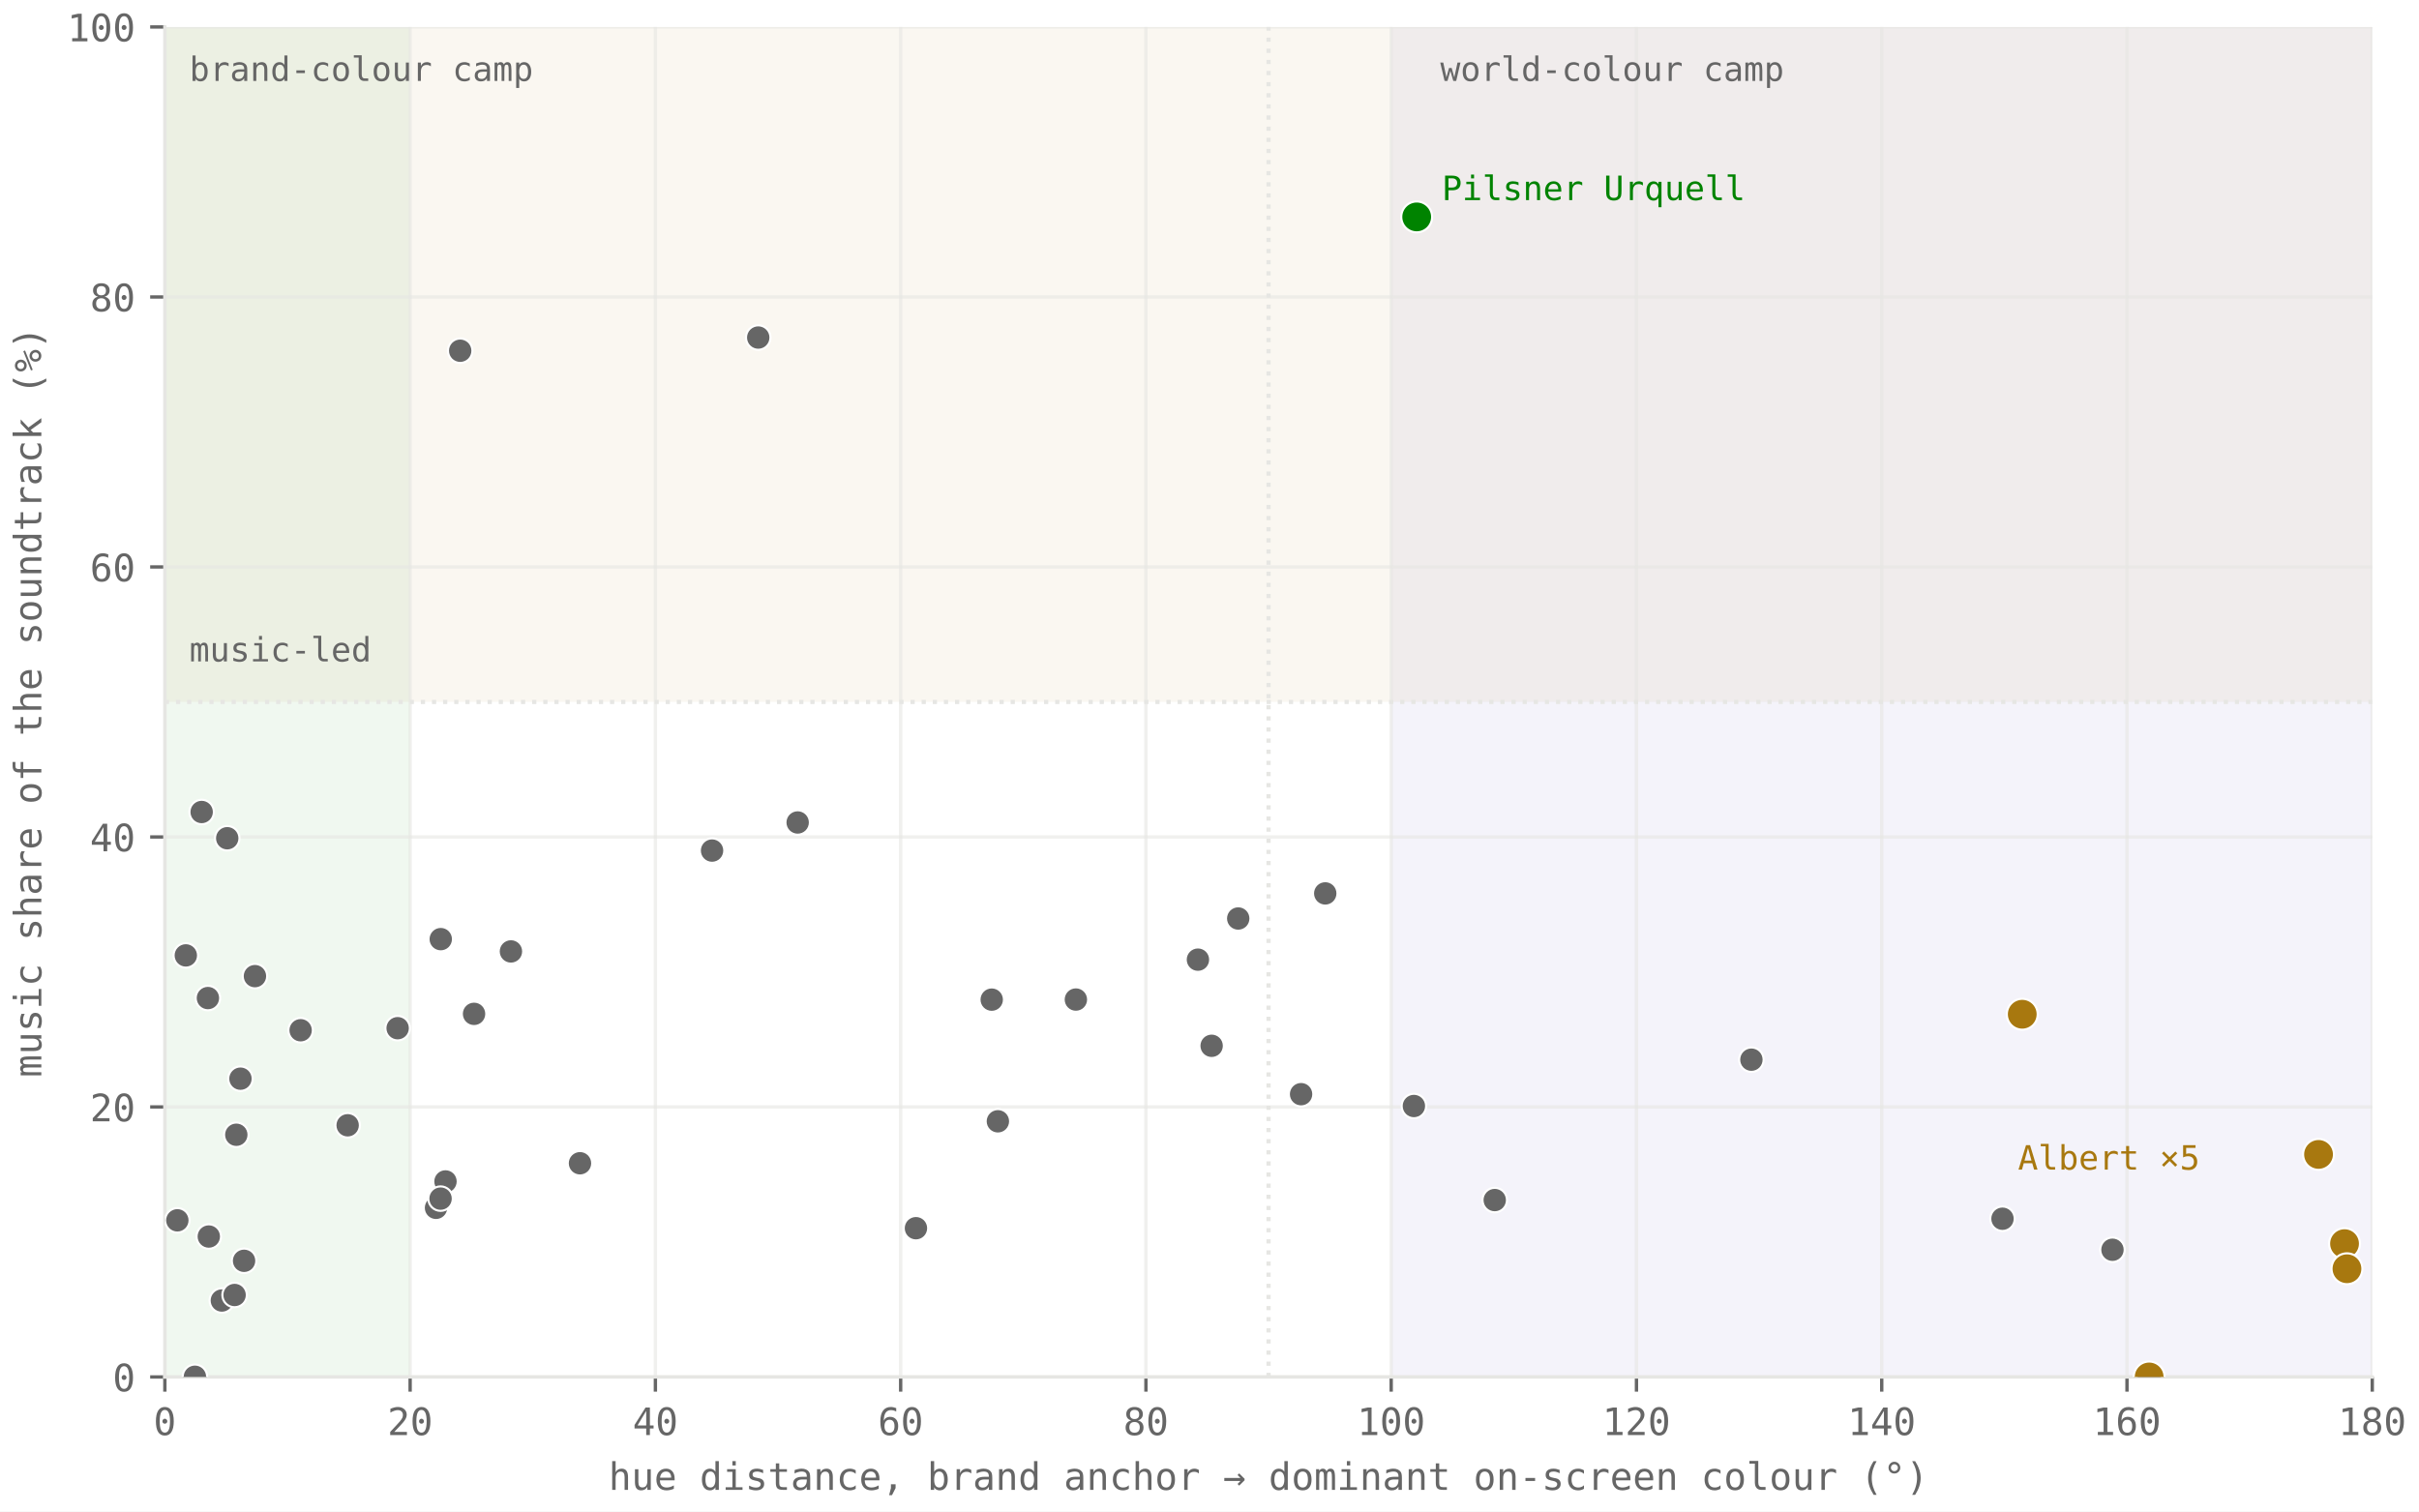
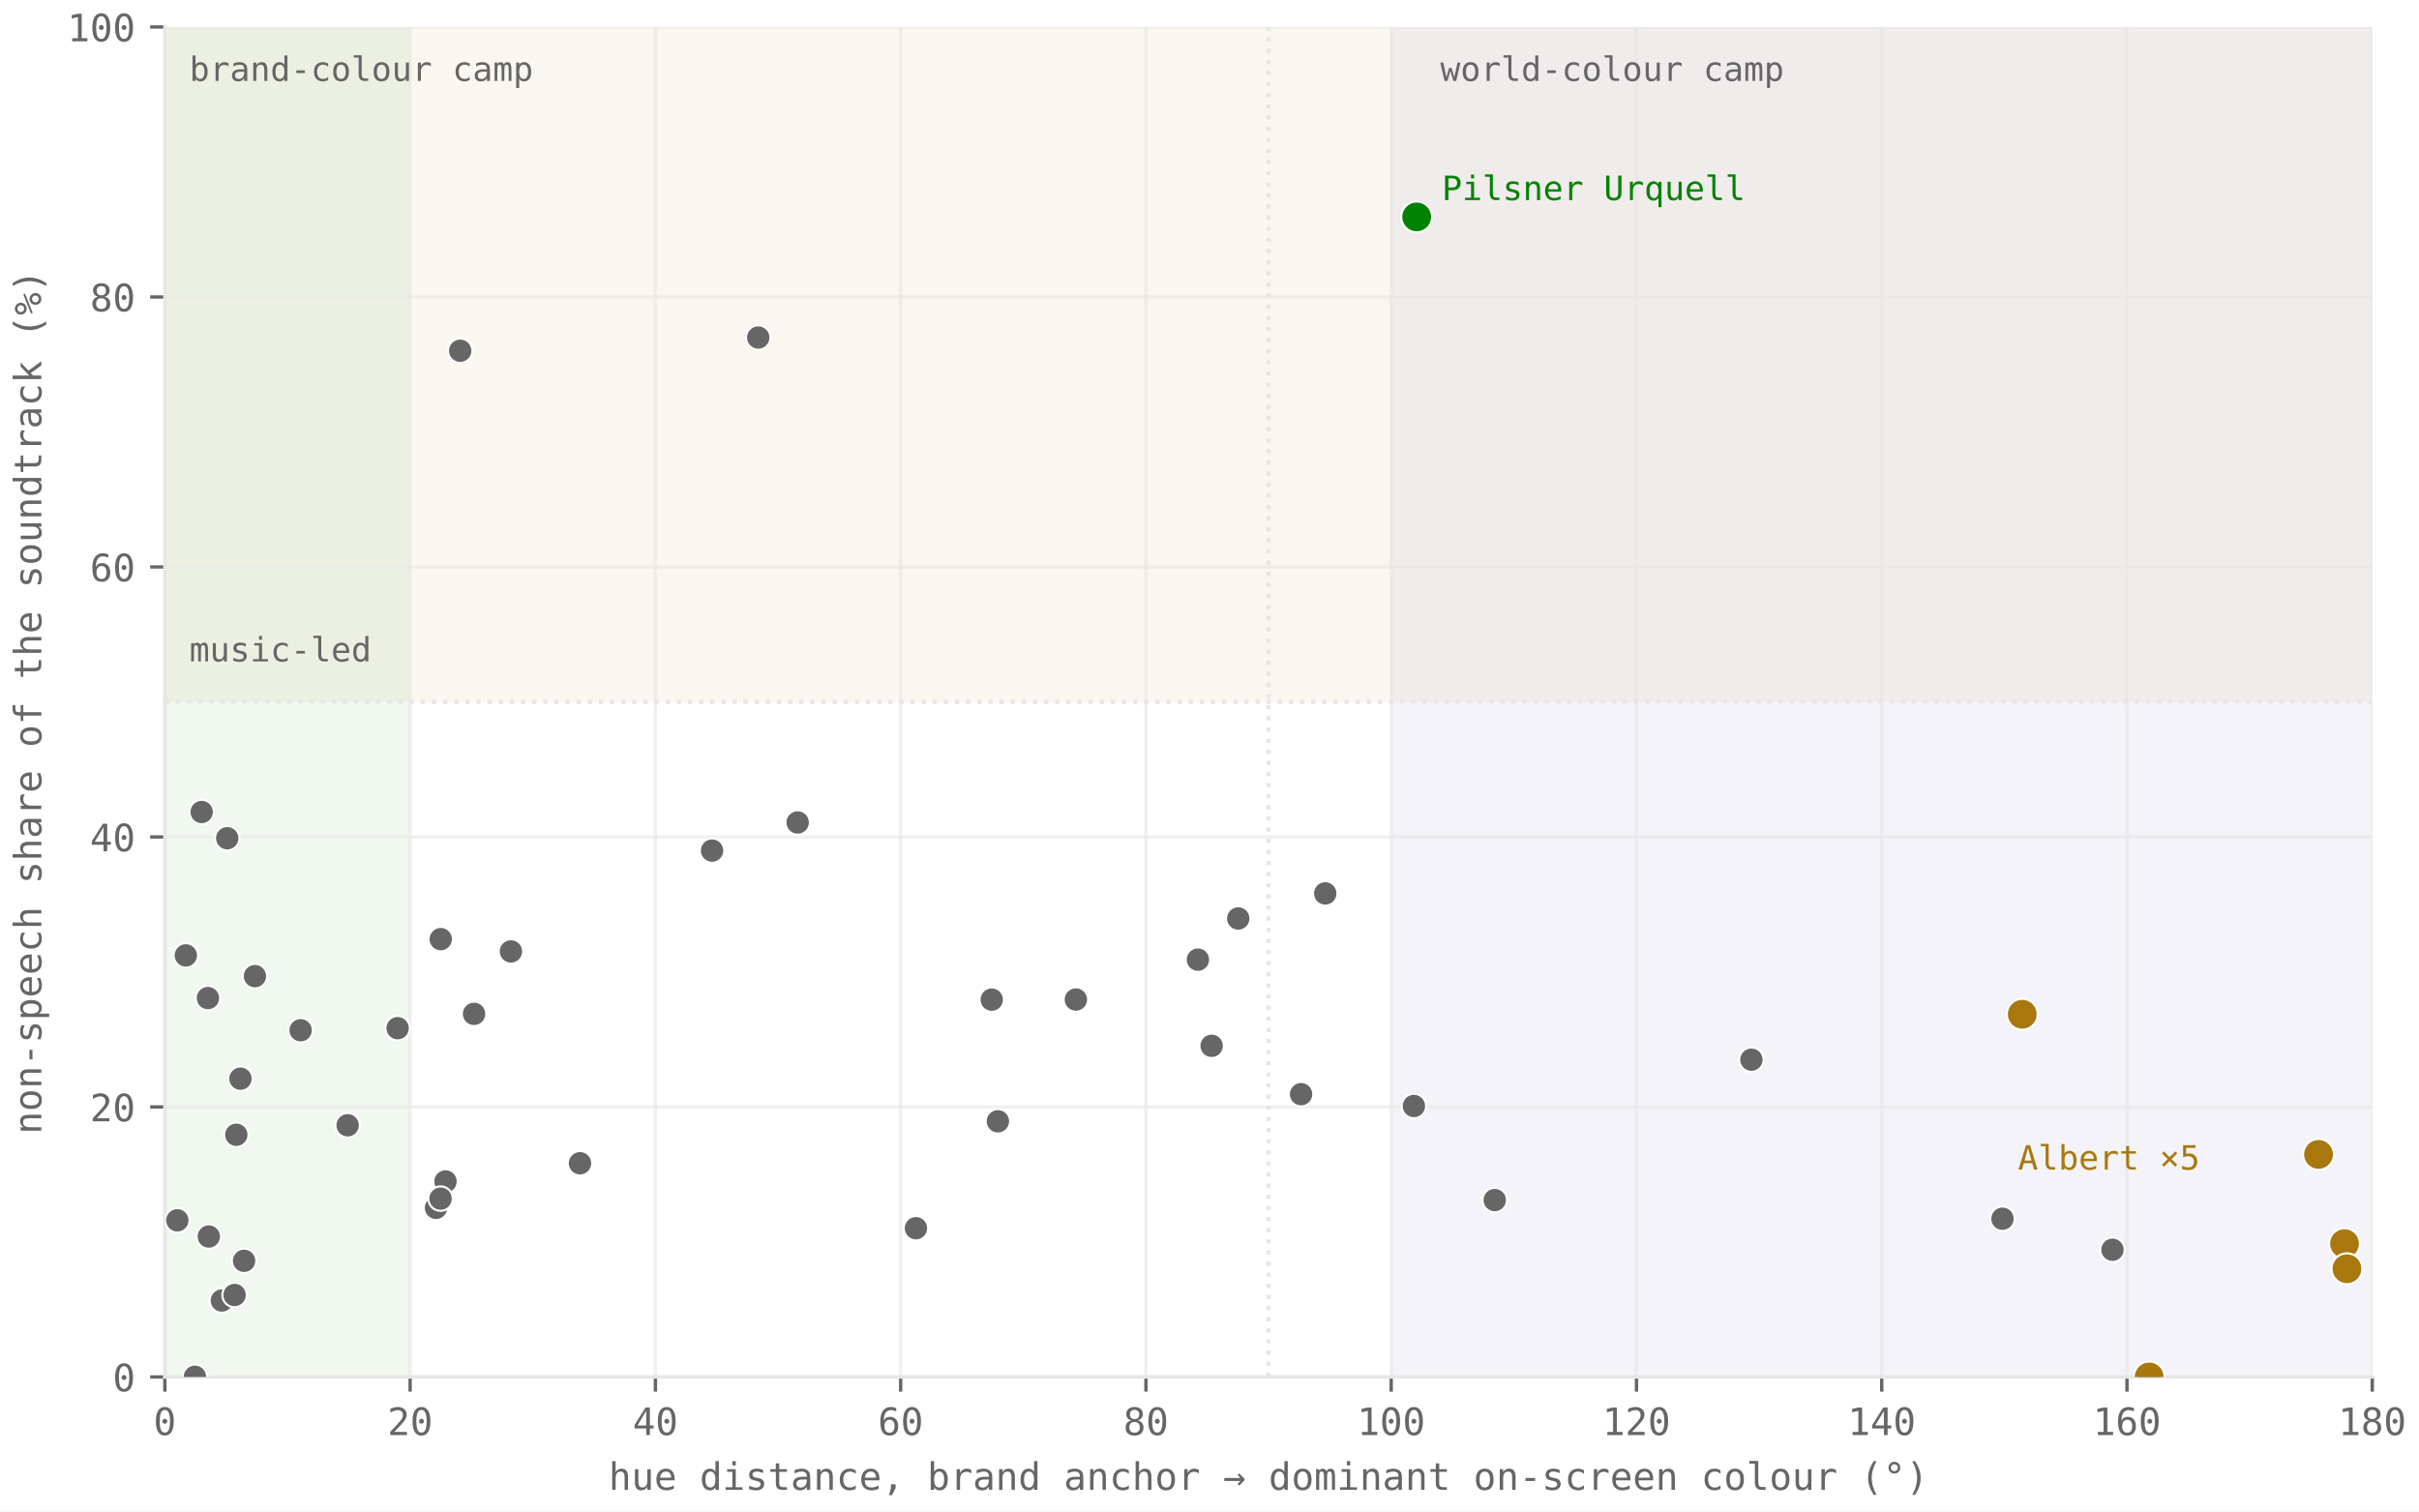
<svg xmlns="http://www.w3.org/2000/svg" xmlns:xlink="http://www.w3.org/1999/xlink" width="576pt" height="360pt" viewBox="0 0 576 360" version="1.1">
  <defs>
    <style type="text/css">*{stroke-linejoin: round; stroke-linecap: butt}</style>
  </defs>
  <g id="figure_1">
    <g id="patch_1">
      <path d="M 0 360  L 576 360  L 576 0  L 0 0  z " style="fill: #ffffff" />
    </g>
    <g id="axes_1">
      <g id="patch_2">
        <path d="M 39.256 327.951  L 564.872 327.951  L 564.872 6.419  L 39.256 6.419  z " style="fill: #ffffff" />
      </g>
      <g id="patch_3">
        <path d="M 39.256 327.951  L 97.658 327.951  L 97.658 6.419  L 39.256 6.419  z " clip-path="url(#pdbf8e69122)" style="fill: #008300; opacity: 0.06" />
      </g>
      <g id="patch_4">
        <path d="M 331.265 327.951  L 564.872 327.951  L 564.872 6.419  L 331.265 6.419  z " clip-path="url(#pdbf8e69122)" style="fill: #4a3aa7; opacity: 0.06" />
      </g>
      <g id="patch_5">
        <path d="M 39.256 167.185  L 564.872 167.185  L 564.872 6.419  L 39.256 6.419  z " clip-path="url(#pdbf8e69122)" style="fill: #a8780f; opacity: 0.06" />
      </g>
      <g id="matplotlib.axis_1">
        <g id="xtick_1">
          <g id="line2d_1">
            <path d="M 39.256 327.951  L 39.256 6.419  " clip-path="url(#pdbf8e69122)" style="fill: none; stroke: #e6e6e3; stroke-opacity: 0.6; stroke-width: 0.8; stroke-linecap: square" />
          </g>
          <g id="line2d_2">
            <defs>
              <path id="m884a0ece94" d="M 0 0  L 0 3.5  " style="stroke: #666666; stroke-width: 0.8" />
            </defs>
            <g>
              <use xlink:href="#m884a0ece94" x="39.256" y="327.951" style="fill: #666666; stroke: #666666; stroke-width: 0.8" />
            </g>
          </g>
          <g id="text_1">
            <text style="font-size: 9px; font-family: 'DejaVu Sans Mono', 'Bitstream Vera Sans Mono', 'Computer Modern Typewriter', 'Andale Mono', 'Nimbus Mono L', 'Courier New', 'Courier', 'Fixed', 'Terminal', monospace; text-anchor: middle; fill: #666666" x="39.256" y="341.789" transform="rotate(-0 39.25579 341.7891)">0</text>
          </g>
        </g>
        <g id="xtick_2">
          <g id="line2d_3">
            <path d="M 97.658 327.951  L 97.658 6.419  " clip-path="url(#pdbf8e69122)" style="fill: none; stroke: #e6e6e3; stroke-opacity: 0.6; stroke-width: 0.8; stroke-linecap: square" />
          </g>
          <g id="line2d_4">
            <g>
              <use xlink:href="#m884a0ece94" x="97.658" y="327.951" style="fill: #666666; stroke: #666666; stroke-width: 0.8" />
            </g>
          </g>
          <g id="text_2">
            <text style="font-size: 9px; font-family: 'DejaVu Sans Mono', 'Bitstream Vera Sans Mono', 'Computer Modern Typewriter', 'Andale Mono', 'Nimbus Mono L', 'Courier New', 'Courier', 'Fixed', 'Terminal', monospace; text-anchor: middle; fill: #666666" x="97.658" y="341.789" transform="rotate(-0 97.65763 341.7891)">20</text>
          </g>
        </g>
        <g id="xtick_3">
          <g id="line2d_5">
            <path d="M 156.059 327.951  L 156.059 6.419  " clip-path="url(#pdbf8e69122)" style="fill: none; stroke: #e6e6e3; stroke-opacity: 0.6; stroke-width: 0.8; stroke-linecap: square" />
          </g>
          <g id="line2d_6">
            <g>
              <use xlink:href="#m884a0ece94" x="156.059" y="327.951" style="fill: #666666; stroke: #666666; stroke-width: 0.8" />
            </g>
          </g>
          <g id="text_3">
            <text style="font-size: 9px; font-family: 'DejaVu Sans Mono', 'Bitstream Vera Sans Mono', 'Computer Modern Typewriter', 'Andale Mono', 'Nimbus Mono L', 'Courier New', 'Courier', 'Fixed', 'Terminal', monospace; text-anchor: middle; fill: #666666" x="156.059" y="341.789" transform="rotate(-0 156.0595 341.7891)">40</text>
          </g>
        </g>
        <g id="xtick_4">
          <g id="line2d_7">
            <path d="M 214.461 327.951  L 214.461 6.419  " clip-path="url(#pdbf8e69122)" style="fill: none; stroke: #e6e6e3; stroke-opacity: 0.6; stroke-width: 0.8; stroke-linecap: square" />
          </g>
          <g id="line2d_8">
            <g>
              <use xlink:href="#m884a0ece94" x="214.461" y="327.951" style="fill: #666666; stroke: #666666; stroke-width: 0.8" />
            </g>
          </g>
          <g id="text_4">
            <text style="font-size: 9px; font-family: 'DejaVu Sans Mono', 'Bitstream Vera Sans Mono', 'Computer Modern Typewriter', 'Andale Mono', 'Nimbus Mono L', 'Courier New', 'Courier', 'Fixed', 'Terminal', monospace; text-anchor: middle; fill: #666666" x="214.461" y="341.789" transform="rotate(-0 214.4613 341.7891)">60</text>
          </g>
        </g>
        <g id="xtick_5">
          <g id="line2d_9">
            <path d="M 272.863 327.951  L 272.863 6.419  " clip-path="url(#pdbf8e69122)" style="fill: none; stroke: #e6e6e3; stroke-opacity: 0.6; stroke-width: 0.8; stroke-linecap: square" />
          </g>
          <g id="line2d_10">
            <g>
              <use xlink:href="#m884a0ece94" x="272.863" y="327.951" style="fill: #666666; stroke: #666666; stroke-width: 0.8" />
            </g>
          </g>
          <g id="text_5">
            <text style="font-size: 9px; font-family: 'DejaVu Sans Mono', 'Bitstream Vera Sans Mono', 'Computer Modern Typewriter', 'Andale Mono', 'Nimbus Mono L', 'Courier New', 'Courier', 'Fixed', 'Terminal', monospace; text-anchor: middle; fill: #666666" x="272.863" y="341.789" transform="rotate(-0 272.8631 341.7891)">80</text>
          </g>
        </g>
        <g id="xtick_6">
          <g id="line2d_11">
            <path d="M 331.265 327.951  L 331.265 6.419  " clip-path="url(#pdbf8e69122)" style="fill: none; stroke: #e6e6e3; stroke-opacity: 0.6; stroke-width: 0.8; stroke-linecap: square" />
          </g>
          <g id="line2d_12">
            <g>
              <use xlink:href="#m884a0ece94" x="331.265" y="327.951" style="fill: #666666; stroke: #666666; stroke-width: 0.8" />
            </g>
          </g>
          <g id="text_6">
            <text style="font-size: 9px; font-family: 'DejaVu Sans Mono', 'Bitstream Vera Sans Mono', 'Computer Modern Typewriter', 'Andale Mono', 'Nimbus Mono L', 'Courier New', 'Courier', 'Fixed', 'Terminal', monospace; text-anchor: middle; fill: #666666" x="331.265" y="341.789" transform="rotate(-0 331.265 341.7891)">100</text>
          </g>
        </g>
        <g id="xtick_7">
          <g id="line2d_13">
            <path d="M 389.667 327.951  L 389.667 6.419  " clip-path="url(#pdbf8e69122)" style="fill: none; stroke: #e6e6e3; stroke-opacity: 0.6; stroke-width: 0.8; stroke-linecap: square" />
          </g>
          <g id="line2d_14">
            <g>
              <use xlink:href="#m884a0ece94" x="389.667" y="327.951" style="fill: #666666; stroke: #666666; stroke-width: 0.8" />
            </g>
          </g>
          <g id="text_7">
            <text style="font-size: 9px; font-family: 'DejaVu Sans Mono', 'Bitstream Vera Sans Mono', 'Computer Modern Typewriter', 'Andale Mono', 'Nimbus Mono L', 'Courier New', 'Courier', 'Fixed', 'Terminal', monospace; text-anchor: middle; fill: #666666" x="389.667" y="341.789" transform="rotate(-0 389.6668 341.7891)">120</text>
          </g>
        </g>
        <g id="xtick_8">
          <g id="line2d_15">
            <path d="M 448.069 327.951  L 448.069 6.419  " clip-path="url(#pdbf8e69122)" style="fill: none; stroke: #e6e6e3; stroke-opacity: 0.6; stroke-width: 0.8; stroke-linecap: square" />
          </g>
          <g id="line2d_16">
            <g>
              <use xlink:href="#m884a0ece94" x="448.069" y="327.951" style="fill: #666666; stroke: #666666; stroke-width: 0.8" />
            </g>
          </g>
          <g id="text_8">
            <text style="font-size: 9px; font-family: 'DejaVu Sans Mono', 'Bitstream Vera Sans Mono', 'Computer Modern Typewriter', 'Andale Mono', 'Nimbus Mono L', 'Courier New', 'Courier', 'Fixed', 'Terminal', monospace; text-anchor: middle; fill: #666666" x="448.069" y="341.789" transform="rotate(-0 448.0687 341.7891)">140</text>
          </g>
        </g>
        <g id="xtick_9">
          <g id="line2d_17">
            <path d="M 506.47 327.951  L 506.47 6.419  " clip-path="url(#pdbf8e69122)" style="fill: none; stroke: #e6e6e3; stroke-opacity: 0.6; stroke-width: 0.8; stroke-linecap: square" />
          </g>
          <g id="line2d_18">
            <g>
              <use xlink:href="#m884a0ece94" x="506.47" y="327.951" style="fill: #666666; stroke: #666666; stroke-width: 0.8" />
            </g>
          </g>
          <g id="text_9">
            <text style="font-size: 9px; font-family: 'DejaVu Sans Mono', 'Bitstream Vera Sans Mono', 'Computer Modern Typewriter', 'Andale Mono', 'Nimbus Mono L', 'Courier New', 'Courier', 'Fixed', 'Terminal', monospace; text-anchor: middle; fill: #666666" x="506.47" y="341.789" transform="rotate(-0 506.4705 341.7891)">160</text>
          </g>
        </g>
        <g id="xtick_10">
          <g id="line2d_19">
            <path d="M 564.872 327.951  L 564.872 6.419  " clip-path="url(#pdbf8e69122)" style="fill: none; stroke: #e6e6e3; stroke-opacity: 0.6; stroke-width: 0.8; stroke-linecap: square" />
          </g>
          <g id="line2d_20">
            <g>
              <use xlink:href="#m884a0ece94" x="564.872" y="327.951" style="fill: #666666; stroke: #666666; stroke-width: 0.8" />
            </g>
          </g>
          <g id="text_10">
            <text style="font-size: 9px; font-family: 'DejaVu Sans Mono', 'Bitstream Vera Sans Mono', 'Computer Modern Typewriter', 'Andale Mono', 'Nimbus Mono L', 'Courier New', 'Courier', 'Fixed', 'Terminal', monospace; text-anchor: middle; fill: #666666" x="564.872" y="341.789" transform="rotate(-0 564.8723 341.7891)">180</text>
          </g>
        </g>
        <g id="text_11">
          <text style="font-size: 9px; font-family: 'DejaVu Sans Mono', 'Bitstream Vera Sans Mono', 'Computer Modern Typewriter', 'Andale Mono', 'Nimbus Mono L', 'Courier New', 'Courier', 'Fixed', 'Terminal', monospace; text-anchor: middle; fill: #666666" x="302.064" y="354.838" transform="rotate(-0 302.0641 354.8377)">hue distance, brand anchor → dominant on-screen colour (°)</text>
        </g>
      </g>
      <g id="matplotlib.axis_2">
        <g id="ytick_1">
          <g id="line2d_21">
            <path d="M 39.256 327.951  L 564.872 327.951  " clip-path="url(#pdbf8e69122)" style="fill: none; stroke: #e6e6e3; stroke-opacity: 0.6; stroke-width: 0.8; stroke-linecap: square" />
          </g>
          <g id="line2d_22">
            <defs>
              <path id="mbdbb5d596c" d="M 0 0  L -3.5 0  " style="stroke: #666666; stroke-width: 0.8" />
            </defs>
            <g>
              <use xlink:href="#mbdbb5d596c" x="39.256" y="327.951" style="fill: #666666; stroke: #666666; stroke-width: 0.8" />
            </g>
          </g>
          <g id="text_12">
            <text style="font-size: 9px; font-family: 'DejaVu Sans Mono', 'Bitstream Vera Sans Mono', 'Computer Modern Typewriter', 'Andale Mono', 'Nimbus Mono L', 'Courier New', 'Courier', 'Fixed', 'Terminal', monospace; text-anchor: end; fill: #666666" x="32.256" y="331.37" transform="rotate(-0 32.25579 331.3702)">0</text>
          </g>
        </g>
        <g id="ytick_2">
          <g id="line2d_23">
            <path d="M 39.256 263.645  L 564.872 263.645  " clip-path="url(#pdbf8e69122)" style="fill: none; stroke: #e6e6e3; stroke-opacity: 0.6; stroke-width: 0.8; stroke-linecap: square" />
          </g>
          <g id="line2d_24">
            <g>
              <use xlink:href="#mbdbb5d596c" x="39.256" y="263.645" style="fill: #666666; stroke: #666666; stroke-width: 0.8" />
            </g>
          </g>
          <g id="text_13">
            <text style="font-size: 9px; font-family: 'DejaVu Sans Mono', 'Bitstream Vera Sans Mono', 'Computer Modern Typewriter', 'Andale Mono', 'Nimbus Mono L', 'Courier New', 'Courier', 'Fixed', 'Terminal', monospace; text-anchor: end; fill: #666666" x="32.256" y="267.064" transform="rotate(-0 32.25579 267.0638)">20</text>
          </g>
        </g>
        <g id="ytick_3">
          <g id="line2d_25">
            <path d="M 39.256 199.338  L 564.872 199.338  " clip-path="url(#pdbf8e69122)" style="fill: none; stroke: #e6e6e3; stroke-opacity: 0.6; stroke-width: 0.8; stroke-linecap: square" />
          </g>
          <g id="line2d_26">
            <g>
              <use xlink:href="#mbdbb5d596c" x="39.256" y="199.338" style="fill: #666666; stroke: #666666; stroke-width: 0.8" />
            </g>
          </g>
          <g id="text_14">
            <text style="font-size: 9px; font-family: 'DejaVu Sans Mono', 'Bitstream Vera Sans Mono', 'Computer Modern Typewriter', 'Andale Mono', 'Nimbus Mono L', 'Courier New', 'Courier', 'Fixed', 'Terminal', monospace; text-anchor: end; fill: #666666" x="32.256" y="202.757" transform="rotate(-0 32.25579 202.7574)">40</text>
          </g>
        </g>
        <g id="ytick_4">
          <g id="line2d_27">
            <path d="M 39.256 135.032  L 564.872 135.032  " clip-path="url(#pdbf8e69122)" style="fill: none; stroke: #e6e6e3; stroke-opacity: 0.6; stroke-width: 0.8; stroke-linecap: square" />
          </g>
          <g id="line2d_28">
            <g>
              <use xlink:href="#mbdbb5d596c" x="39.256" y="135.032" style="fill: #666666; stroke: #666666; stroke-width: 0.8" />
            </g>
          </g>
          <g id="text_15">
            <text style="font-size: 9px; font-family: 'DejaVu Sans Mono', 'Bitstream Vera Sans Mono', 'Computer Modern Typewriter', 'Andale Mono', 'Nimbus Mono L', 'Courier New', 'Courier', 'Fixed', 'Terminal', monospace; text-anchor: end; fill: #666666" x="32.256" y="138.451" transform="rotate(-0 32.25579 138.451)">60</text>
          </g>
        </g>
        <g id="ytick_5">
          <g id="line2d_29">
            <path d="M 39.256 70.726  L 564.872 70.726  " clip-path="url(#pdbf8e69122)" style="fill: none; stroke: #e6e6e3; stroke-opacity: 0.6; stroke-width: 0.8; stroke-linecap: square" />
          </g>
          <g id="line2d_30">
            <g>
              <use xlink:href="#mbdbb5d596c" x="39.256" y="70.726" style="fill: #666666; stroke: #666666; stroke-width: 0.8" />
            </g>
          </g>
          <g id="text_16">
            <text style="font-size: 9px; font-family: 'DejaVu Sans Mono', 'Bitstream Vera Sans Mono', 'Computer Modern Typewriter', 'Andale Mono', 'Nimbus Mono L', 'Courier New', 'Courier', 'Fixed', 'Terminal', monospace; text-anchor: end; fill: #666666" x="32.256" y="74.145" transform="rotate(-0 32.25579 74.14454)">80</text>
          </g>
        </g>
        <g id="ytick_6">
          <g id="line2d_31">
            <path d="M 39.256 6.419  L 564.872 6.419  " clip-path="url(#pdbf8e69122)" style="fill: none; stroke: #e6e6e3; stroke-opacity: 0.6; stroke-width: 0.8; stroke-linecap: square" />
          </g>
          <g id="line2d_32">
            <g>
              <use xlink:href="#mbdbb5d596c" x="39.256" y="6.419" style="fill: #666666; stroke: #666666; stroke-width: 0.8" />
            </g>
          </g>
          <g id="text_17">
            <text style="font-size: 9px; font-family: 'DejaVu Sans Mono', 'Bitstream Vera Sans Mono', 'Computer Modern Typewriter', 'Andale Mono', 'Nimbus Mono L', 'Courier New', 'Courier', 'Fixed', 'Terminal', monospace; text-anchor: end; fill: #666666" x="32.256" y="9.838" transform="rotate(-0 32.25579 9.838131)">100</text>
          </g>
        </g>
        <g id="text_18">
-           <text style="font-size: 9px; font-family: 'DejaVu Sans Mono', 'Bitstream Vera Sans Mono', 'Computer Modern Typewriter', 'Andale Mono', 'Nimbus Mono L', 'Courier New', 'Courier', 'Fixed', 'Terminal', monospace; text-anchor: middle; fill: #666666" x="9.839" y="167.185" transform="rotate(-90 9.838834 167.1852)">music share of the soundtrack (%)</text>
+           <text style="font-size: 9px; font-family: 'DejaVu Sans Mono', 'Bitstream Vera Sans Mono', 'Computer Modern Typewriter', 'Andale Mono', 'Nimbus Mono L', 'Courier New', 'Courier', 'Fixed', 'Terminal', monospace; text-anchor: middle; fill: #666666" x="9.839" y="167.185" transform="rotate(-90 9.838834 167.1852)">non-speech share of the soundtrack (%)</text>
        </g>
      </g>
      <g id="line2d_33">
        <path d="M 302.064 327.951  L 302.064 6.419  " clip-path="url(#pdbf8e69122)" style="fill: none; stroke-dasharray: 1,1.65; stroke-dashoffset: 0; stroke: #e6e6e3" />
      </g>
      <g id="line2d_34">
        <path d="M 39.256 167.185  L 564.872 167.185  " clip-path="url(#pdbf8e69122)" style="fill: none; stroke-dasharray: 1,1.65; stroke-dashoffset: 0; stroke: #e6e6e3" />
      </g>
      <g id="patch_6">
        <path d="M 39.256 327.951  L 39.256 6.419  " style="fill: none; stroke: #e6e6e3; stroke-width: 0.8; stroke-linejoin: miter; stroke-linecap: square" />
      </g>
      <g id="patch_7">
        <path d="M 39.256 327.951  L 564.872 327.951  " style="fill: none; stroke: #e6e6e3; stroke-width: 0.8; stroke-linejoin: miter; stroke-linecap: square" />
      </g>
      <g id="PathCollection_1">
        <defs>
          <path id="C0_0_665c2a76a3" d="M 0 2.915  C 0.773 2.915 1.515 2.608 2.062 2.062  C 2.608 1.515 2.915 0.773 2.915 -0  C 2.915 -0.773 2.608 -1.515 2.062 -2.062  C 1.515 -2.608 0.773 -2.915 0 -2.915  C -0.773 -2.915 -1.515 -2.608 -2.062 -2.062  C -2.608 -1.515 -2.915 -0.773 -2.915 0  C -2.915 0.773 -2.608 1.515 -2.062 2.062  C -1.515 2.608 -0.773 2.915 0 2.915  z " />
        </defs>
        <g clip-path="url(#pdbf8e69122)">
          <use xlink:href="#C0_0_665c2a76a3" x="109.579" y="83.535" style="fill: #666666; stroke: #ffffff; stroke-width: 0.5" />
        </g>
        <g clip-path="url(#pdbf8e69122)">
          <use xlink:href="#C0_0_665c2a76a3" x="180.548" y="80.393" style="fill: #666666; stroke: #ffffff; stroke-width: 0.5" />
        </g>
        <g clip-path="url(#pdbf8e69122)">
          <use xlink:href="#C0_0_665c2a76a3" x="106.078" y="281.386" style="fill: #666666; stroke: #ffffff; stroke-width: 0.5" />
        </g>
        <g clip-path="url(#pdbf8e69122)">
          <use xlink:href="#C0_0_665c2a76a3" x="103.822" y="287.671" style="fill: #666666; stroke: #ffffff; stroke-width: 0.5" />
        </g>
        <g clip-path="url(#pdbf8e69122)">
          <use xlink:href="#C0_0_665c2a76a3" x="82.78" y="268.01" style="fill: #666666; stroke: #ffffff; stroke-width: 0.5" />
        </g>
        <g clip-path="url(#pdbf8e69122)">
          <use xlink:href="#C0_0_665c2a76a3" x="169.552" y="202.585" style="fill: #666666; stroke: #ffffff; stroke-width: 0.5" />
        </g>
        <g clip-path="url(#pdbf8e69122)">
          <use xlink:href="#C0_0_665c2a76a3" x="112.879" y="241.472" style="fill: #666666; stroke: #ffffff; stroke-width: 0.5" />
        </g>
        <g clip-path="url(#pdbf8e69122)">
          <use xlink:href="#C0_0_665c2a76a3" x="48.019" y="193.396" style="fill: #666666; stroke: #ffffff; stroke-width: 0.5" />
        </g>
        <g clip-path="url(#pdbf8e69122)">
          <use xlink:href="#C0_0_665c2a76a3" x="121.661" y="226.601" style="fill: #666666; stroke: #ffffff; stroke-width: 0.5" />
        </g>
        <g clip-path="url(#pdbf8e69122)">
          <use xlink:href="#C0_0_665c2a76a3" x="49.508" y="237.709" style="fill: #666666; stroke: #ffffff; stroke-width: 0.5" />
        </g>
        <g clip-path="url(#pdbf8e69122)">
          <use xlink:href="#C0_0_665c2a76a3" x="337.336" y="51.661" style="fill: #666666; stroke: #ffffff; stroke-width: 0.5" />
        </g>
        <g clip-path="url(#pdbf8e69122)">
          <use xlink:href="#C0_0_665c2a76a3" x="237.612" y="267.062" style="fill: #666666; stroke: #ffffff; stroke-width: 0.5" />
        </g>
        <g clip-path="url(#pdbf8e69122)">
          <use xlink:href="#C0_0_665c2a76a3" x="236.144" y="238.085" style="fill: #666666; stroke: #ffffff; stroke-width: 0.5" />
        </g>
        <g clip-path="url(#pdbf8e69122)">
          <use xlink:href="#C0_0_665c2a76a3" x="294.84" y="218.76" style="fill: #666666; stroke: #ffffff; stroke-width: 0.5" />
        </g>
        <g clip-path="url(#pdbf8e69122)">
          <use xlink:href="#C0_0_665c2a76a3" x="256.183" y="238.064" style="fill: #666666; stroke: #ffffff; stroke-width: 0.5" />
        </g>
        <g clip-path="url(#pdbf8e69122)">
          <use xlink:href="#C0_0_665c2a76a3" x="315.56" y="212.783" style="fill: #666666; stroke: #ffffff; stroke-width: 0.5" />
        </g>
        <g clip-path="url(#pdbf8e69122)">
          <use xlink:href="#C0_0_665c2a76a3" x="285.245" y="228.56" style="fill: #666666; stroke: #ffffff; stroke-width: 0.5" />
        </g>
        <g clip-path="url(#pdbf8e69122)">
          <use xlink:href="#C0_0_665c2a76a3" x="288.509" y="249.08" style="fill: #666666; stroke: #ffffff; stroke-width: 0.5" />
        </g>
        <g clip-path="url(#pdbf8e69122)">
          <use xlink:href="#C0_0_665c2a76a3" x="57.257" y="256.909" style="fill: #666666; stroke: #ffffff; stroke-width: 0.5" />
        </g>
        <g clip-path="url(#pdbf8e69122)">
          <use xlink:href="#C0_0_665c2a76a3" x="44.247" y="227.549" style="fill: #666666; stroke: #ffffff; stroke-width: 0.5" />
        </g>
        <g clip-path="url(#pdbf8e69122)">
          <use xlink:href="#C0_0_665c2a76a3" x="58.117" y="300.289" style="fill: #666666; stroke: #ffffff; stroke-width: 0.5" />
        </g>
        <g clip-path="url(#pdbf8e69122)">
          <use xlink:href="#C0_0_665c2a76a3" x="94.684" y="244.886" style="fill: #666666; stroke: #ffffff; stroke-width: 0.5" />
        </g>
        <g clip-path="url(#pdbf8e69122)">
          <use xlink:href="#C0_0_665c2a76a3" x="60.705" y="232.486" style="fill: #666666; stroke: #ffffff; stroke-width: 0.5" />
        </g>
        <g clip-path="url(#pdbf8e69122)">
          <use xlink:href="#C0_0_665c2a76a3" x="42.228" y="290.647" style="fill: #666666; stroke: #ffffff; stroke-width: 0.5" />
        </g>
        <g clip-path="url(#pdbf8e69122)">
          <use xlink:href="#C0_0_665c2a76a3" x="104.951" y="223.673" style="fill: #666666; stroke: #ffffff; stroke-width: 0.5" />
        </g>
        <g clip-path="url(#pdbf8e69122)">
          <use xlink:href="#C0_0_665c2a76a3" x="52.825" y="309.745" style="fill: #666666; stroke: #ffffff; stroke-width: 0.5" />
        </g>
        <g clip-path="url(#pdbf8e69122)">
          <use xlink:href="#C0_0_665c2a76a3" x="54.107" y="199.645" style="fill: #666666; stroke: #ffffff; stroke-width: 0.5" />
        </g>
        <g clip-path="url(#pdbf8e69122)">
          <use xlink:href="#C0_0_665c2a76a3" x="336.67" y="263.419" style="fill: #666666; stroke: #ffffff; stroke-width: 0.5" />
        </g>
        <g clip-path="url(#pdbf8e69122)">
          <use xlink:href="#C0_0_665c2a76a3" x="417.036" y="252.383" style="fill: #666666; stroke: #ffffff; stroke-width: 0.5" />
        </g>
        <g clip-path="url(#pdbf8e69122)">
          <use xlink:href="#C0_0_665c2a76a3" x="476.824" y="290.266" style="fill: #666666; stroke: #ffffff; stroke-width: 0.5" />
        </g>
        <g clip-path="url(#pdbf8e69122)">
          <use xlink:href="#C0_0_665c2a76a3" x="481.529" y="241.563" style="fill: #666666; stroke: #ffffff; stroke-width: 0.5" />
        </g>
        <g clip-path="url(#pdbf8e69122)">
          <use xlink:href="#C0_0_665c2a76a3" x="552.079" y="274.949" style="fill: #666666; stroke: #ffffff; stroke-width: 0.5" />
        </g>
        <g clip-path="url(#pdbf8e69122)">
          <use xlink:href="#C0_0_665c2a76a3" x="558.268" y="296.202" style="fill: #666666; stroke: #ffffff; stroke-width: 0.5" />
        </g>
        <g clip-path="url(#pdbf8e69122)">
          <use xlink:href="#C0_0_665c2a76a3" x="511.75" y="327.951" style="fill: #666666; stroke: #ffffff; stroke-width: 0.5" />
        </g>
        <g clip-path="url(#pdbf8e69122)">
          <use xlink:href="#C0_0_665c2a76a3" x="558.846" y="302.181" style="fill: #666666; stroke: #ffffff; stroke-width: 0.5" />
        </g>
        <g clip-path="url(#pdbf8e69122)">
          <use xlink:href="#C0_0_665c2a76a3" x="56.268" y="270.266" style="fill: #666666; stroke: #ffffff; stroke-width: 0.5" />
        </g>
        <g clip-path="url(#pdbf8e69122)">
          <use xlink:href="#C0_0_665c2a76a3" x="49.718" y="294.505" style="fill: #666666; stroke: #ffffff; stroke-width: 0.5" />
        </g>
        <g clip-path="url(#pdbf8e69122)">
          <use xlink:href="#C0_0_665c2a76a3" x="55.861" y="308.429" style="fill: #666666; stroke: #ffffff; stroke-width: 0.5" />
        </g>
        <g clip-path="url(#pdbf8e69122)">
          <use xlink:href="#C0_0_665c2a76a3" x="46.413" y="327.907" style="fill: #666666; stroke: #ffffff; stroke-width: 0.5" />
        </g>
        <g clip-path="url(#pdbf8e69122)">
          <use xlink:href="#C0_0_665c2a76a3" x="104.906" y="285.476" style="fill: #666666; stroke: #ffffff; stroke-width: 0.5" />
        </g>
        <g clip-path="url(#pdbf8e69122)">
          <use xlink:href="#C0_0_665c2a76a3" x="355.918" y="285.819" style="fill: #666666; stroke: #ffffff; stroke-width: 0.5" />
        </g>
        <g clip-path="url(#pdbf8e69122)">
          <use xlink:href="#C0_0_665c2a76a3" x="309.807" y="260.601" style="fill: #666666; stroke: #ffffff; stroke-width: 0.5" />
        </g>
        <g clip-path="url(#pdbf8e69122)">
          <use xlink:href="#C0_0_665c2a76a3" x="218.101" y="292.522" style="fill: #666666; stroke: #ffffff; stroke-width: 0.5" />
        </g>
        <g clip-path="url(#pdbf8e69122)">
          <use xlink:href="#C0_0_665c2a76a3" x="138.103" y="277.054" style="fill: #666666; stroke: #ffffff; stroke-width: 0.5" />
        </g>
        <g clip-path="url(#pdbf8e69122)">
          <use xlink:href="#C0_0_665c2a76a3" x="189.936" y="195.89" style="fill: #666666; stroke: #ffffff; stroke-width: 0.5" />
        </g>
        <g clip-path="url(#pdbf8e69122)">
          <use xlink:href="#C0_0_665c2a76a3" x="71.584" y="245.376" style="fill: #666666; stroke: #ffffff; stroke-width: 0.5" />
        </g>
        <g clip-path="url(#pdbf8e69122)">
          <use xlink:href="#C0_0_665c2a76a3" x="503.012" y="297.656" style="fill: #666666; stroke: #ffffff; stroke-width: 0.5" />
        </g>
      </g>
      <g id="text_19">
        <text style="font-size: 8px; font-family: 'DejaVu Sans Mono', 'Bitstream Vera Sans Mono', 'Computer Modern Typewriter', 'Andale Mono', 'Nimbus Mono L', 'Courier New', 'Courier', 'Fixed', 'Terminal', monospace; text-anchor: start; fill: #008300" x="343.336" y="47.661" transform="rotate(-0 343.3356 47.66056)">Pilsner Urquell</text>
      </g>
      <g id="text_20">
        <text style="font-size: 8px; font-family: 'DejaVu Sans Mono', 'Bitstream Vera Sans Mono', 'Computer Modern Typewriter', 'Andale Mono', 'Nimbus Mono L', 'Courier New', 'Courier', 'Fixed', 'Terminal', monospace; text-anchor: start; fill: #a8780f" x="480.494" y="278.569" transform="rotate(-0 480.4943 278.5692)">Albert ×5</text>
      </g>
      <g id="text_21">
        <text style="font-size: 8px; font-family: 'DejaVu Sans Mono', 'Bitstream Vera Sans Mono', 'Computer Modern Typewriter', 'Andale Mono', 'Nimbus Mono L', 'Courier New', 'Courier', 'Fixed', 'Terminal', monospace; text-anchor: start; fill: #666666" x="45.096" y="19.28" transform="rotate(-0 45.09597 19.28047)">brand-colour camp</text>
      </g>
      <g id="text_22">
        <text style="font-size: 8px; font-family: 'DejaVu Sans Mono', 'Bitstream Vera Sans Mono', 'Computer Modern Typewriter', 'Andale Mono', 'Nimbus Mono L', 'Courier New', 'Courier', 'Fixed', 'Terminal', monospace; text-anchor: start; fill: #666666" x="342.945" y="19.28" transform="rotate(-0 342.9454 19.28047)">world-colour camp</text>
      </g>
      <g id="text_23">
        <text style="font-size: 8px; font-family: 'DejaVu Sans Mono', 'Bitstream Vera Sans Mono', 'Computer Modern Typewriter', 'Andale Mono', 'Nimbus Mono L', 'Courier New', 'Courier', 'Fixed', 'Terminal', monospace; text-anchor: start; fill: #666666" x="45.096" y="157.539" transform="rotate(-0 45.09597 157.5393)">music-led</text>
      </g>
      <g id="PathCollection_2">
        <defs>
          <path id="m6c70a600e1" d="M 0 3.674  C 0.974 3.674 1.909 3.287 2.598 2.598  C 3.287 1.909 3.674 0.974 3.674 0  C 3.674 -0.974 3.287 -1.909 2.598 -2.598  C 1.909 -3.287 0.974 -3.674 0 -3.674  C -0.974 -3.674 -1.909 -3.287 -2.598 -2.598  C -3.287 -1.909 -3.674 -0.974 -3.674 0  C -3.674 0.974 -3.287 1.909 -2.598 2.598  C -1.909 3.287 -0.974 3.674 0 3.674  z " style="stroke: #ffffff; stroke-width: 0.5" />
        </defs>
        <g clip-path="url(#pdbf8e69122)">
          <use xlink:href="#m6c70a600e1" x="337.336" y="51.661" style="fill: #008300; stroke: #ffffff; stroke-width: 0.5" />
        </g>
      </g>
      <g id="PathCollection_3">
        <defs>
          <path id="m5ddcf61af5" d="M 0 3.674  C 0.974 3.674 1.909 3.287 2.598 2.598  C 3.287 1.909 3.674 0.974 3.674 0  C 3.674 -0.974 3.287 -1.909 2.598 -2.598  C 1.909 -3.287 0.974 -3.674 0 -3.674  C -0.974 -3.674 -1.909 -3.287 -2.598 -2.598  C -3.287 -1.909 -3.674 -0.974 -3.674 0  C -3.674 0.974 -3.287 1.909 -2.598 2.598  C -1.909 3.287 -0.974 3.674 0 3.674  z " style="stroke: #ffffff; stroke-width: 0.5" />
        </defs>
        <g clip-path="url(#pdbf8e69122)">
          <use xlink:href="#m5ddcf61af5" x="481.529" y="241.563" style="fill: #a8780f; stroke: #ffffff; stroke-width: 0.5" />
          <use xlink:href="#m5ddcf61af5" x="552.079" y="274.949" style="fill: #a8780f; stroke: #ffffff; stroke-width: 0.5" />
          <use xlink:href="#m5ddcf61af5" x="558.268" y="296.202" style="fill: #a8780f; stroke: #ffffff; stroke-width: 0.5" />
          <use xlink:href="#m5ddcf61af5" x="511.75" y="327.951" style="fill: #a8780f; stroke: #ffffff; stroke-width: 0.5" />
          <use xlink:href="#m5ddcf61af5" x="558.846" y="302.181" style="fill: #a8780f; stroke: #ffffff; stroke-width: 0.5" />
        </g>
      </g>
    </g>
  </g>
  <defs>
    <clipPath id="pdbf8e69122">
      <rect x="39.256" y="6.419" width="525.617" height="321.532" />
    </clipPath>
  </defs>
</svg>
